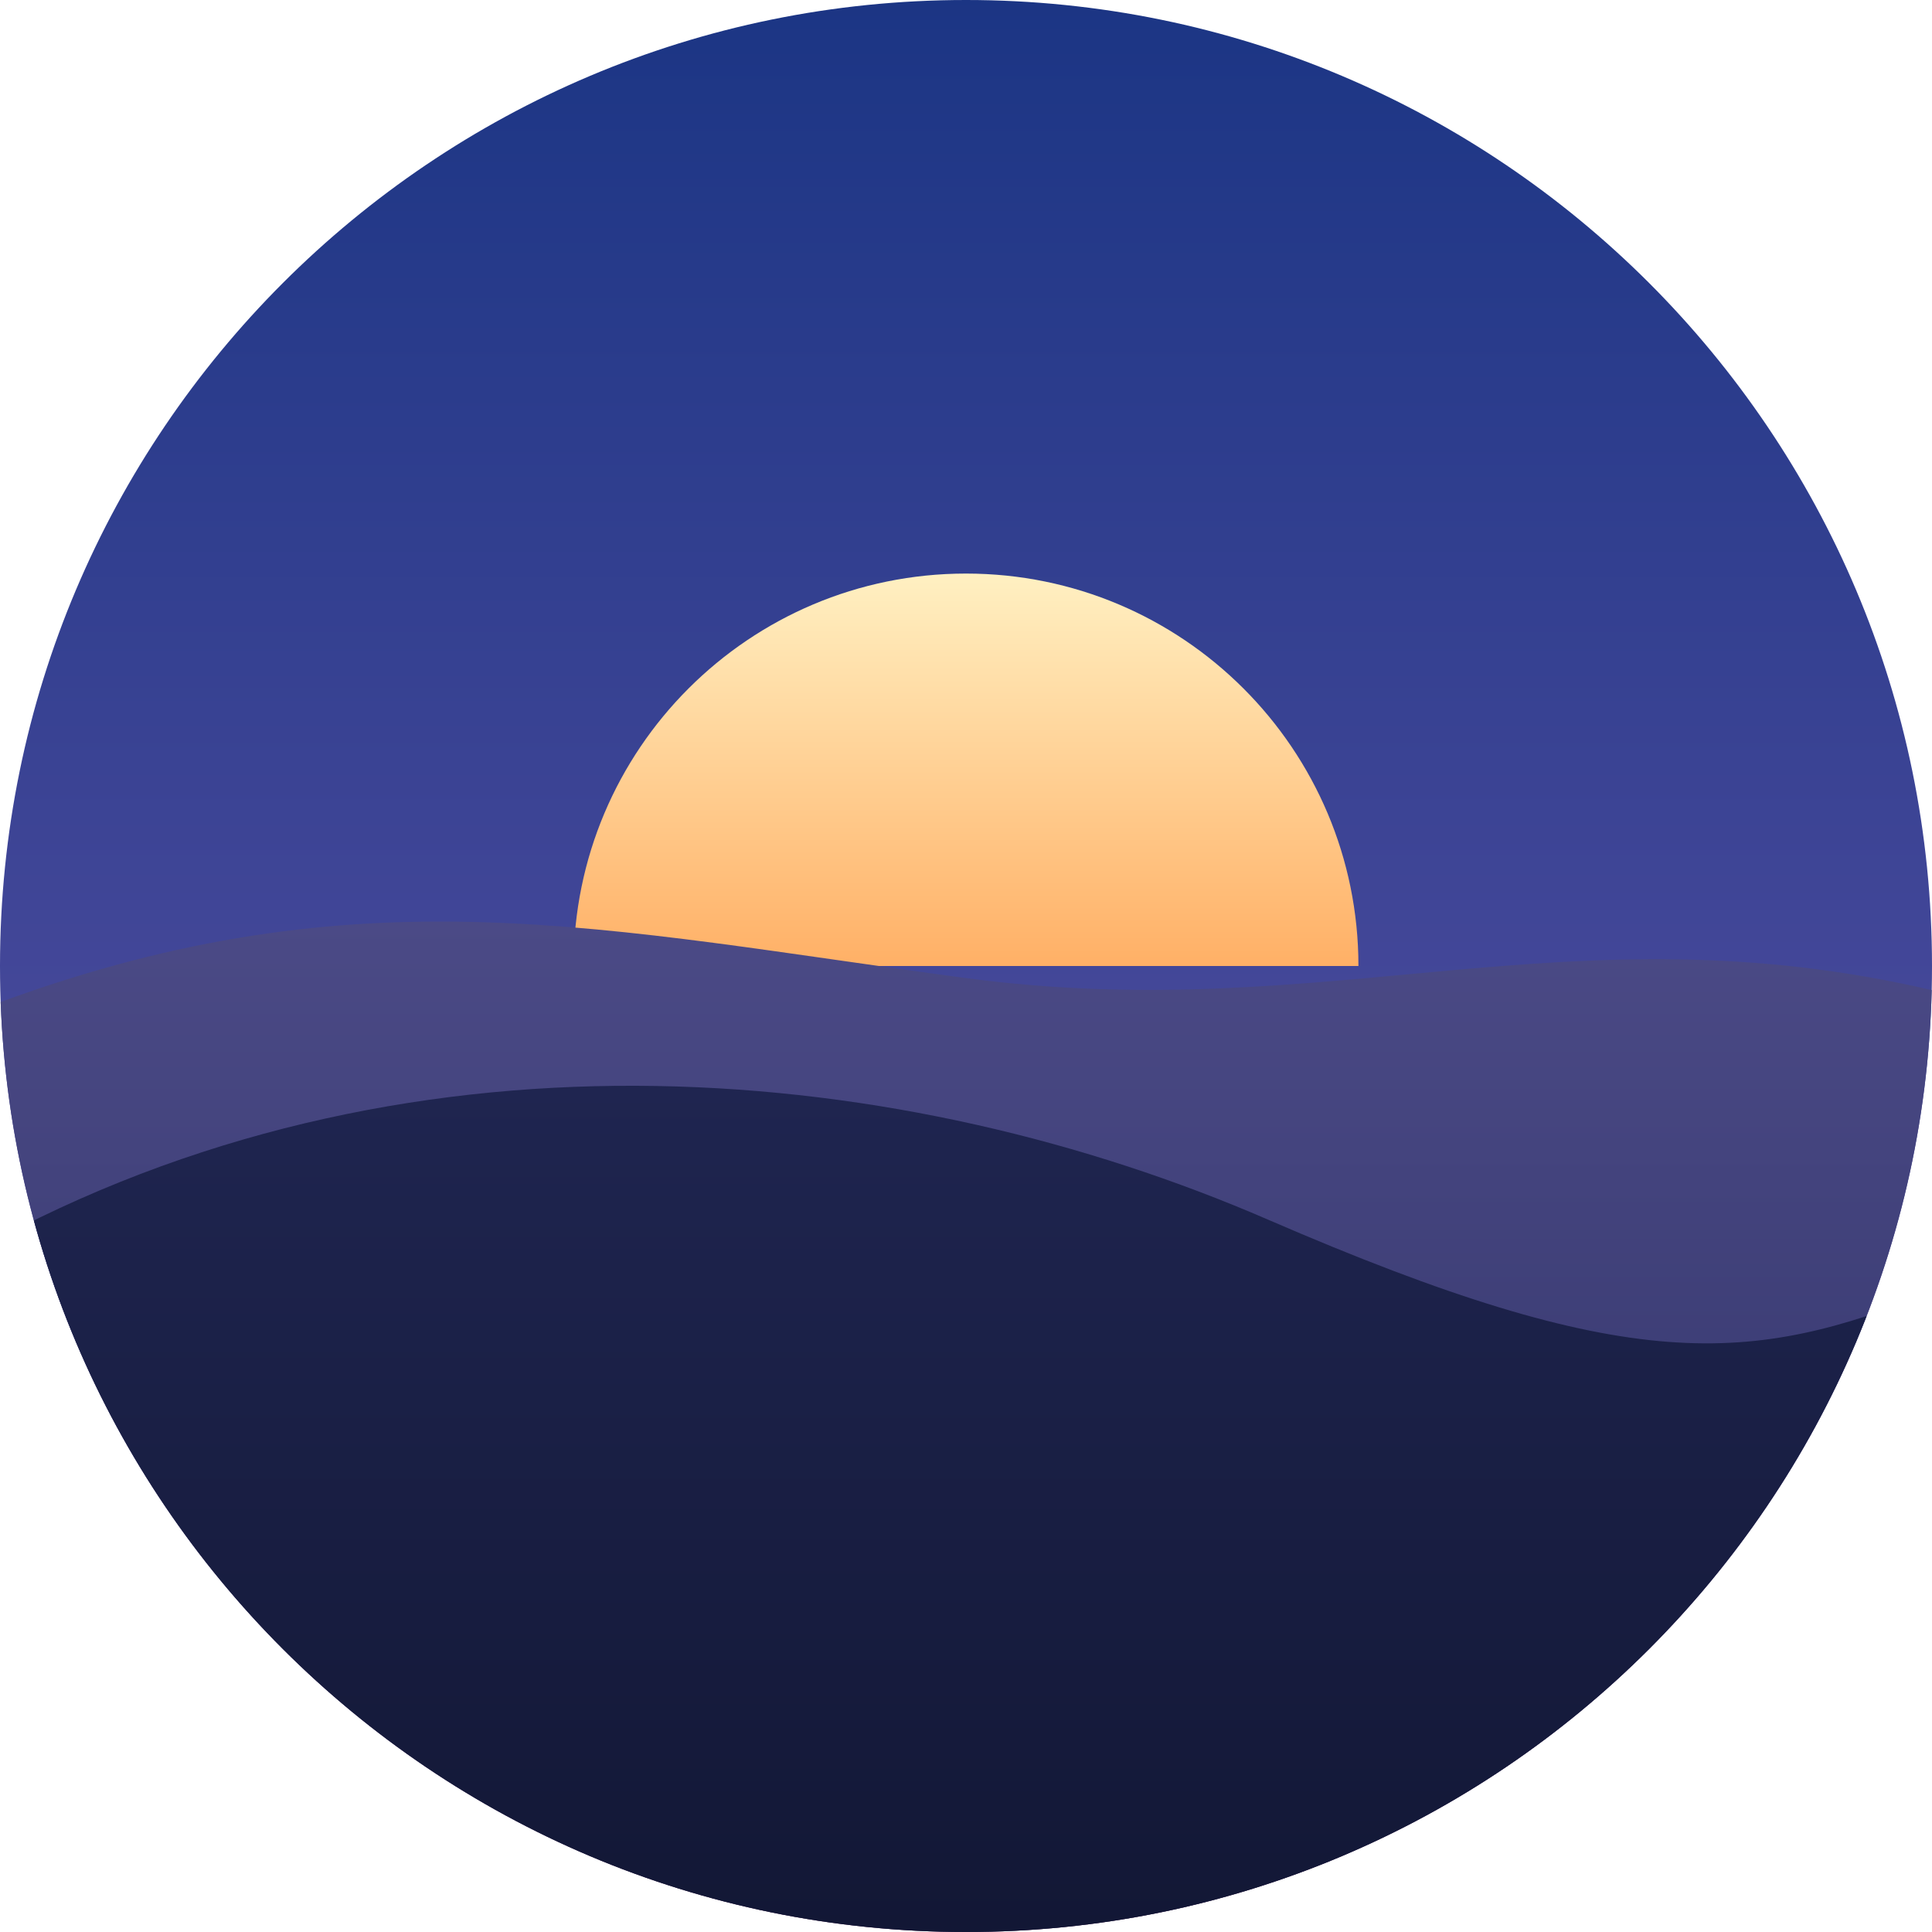
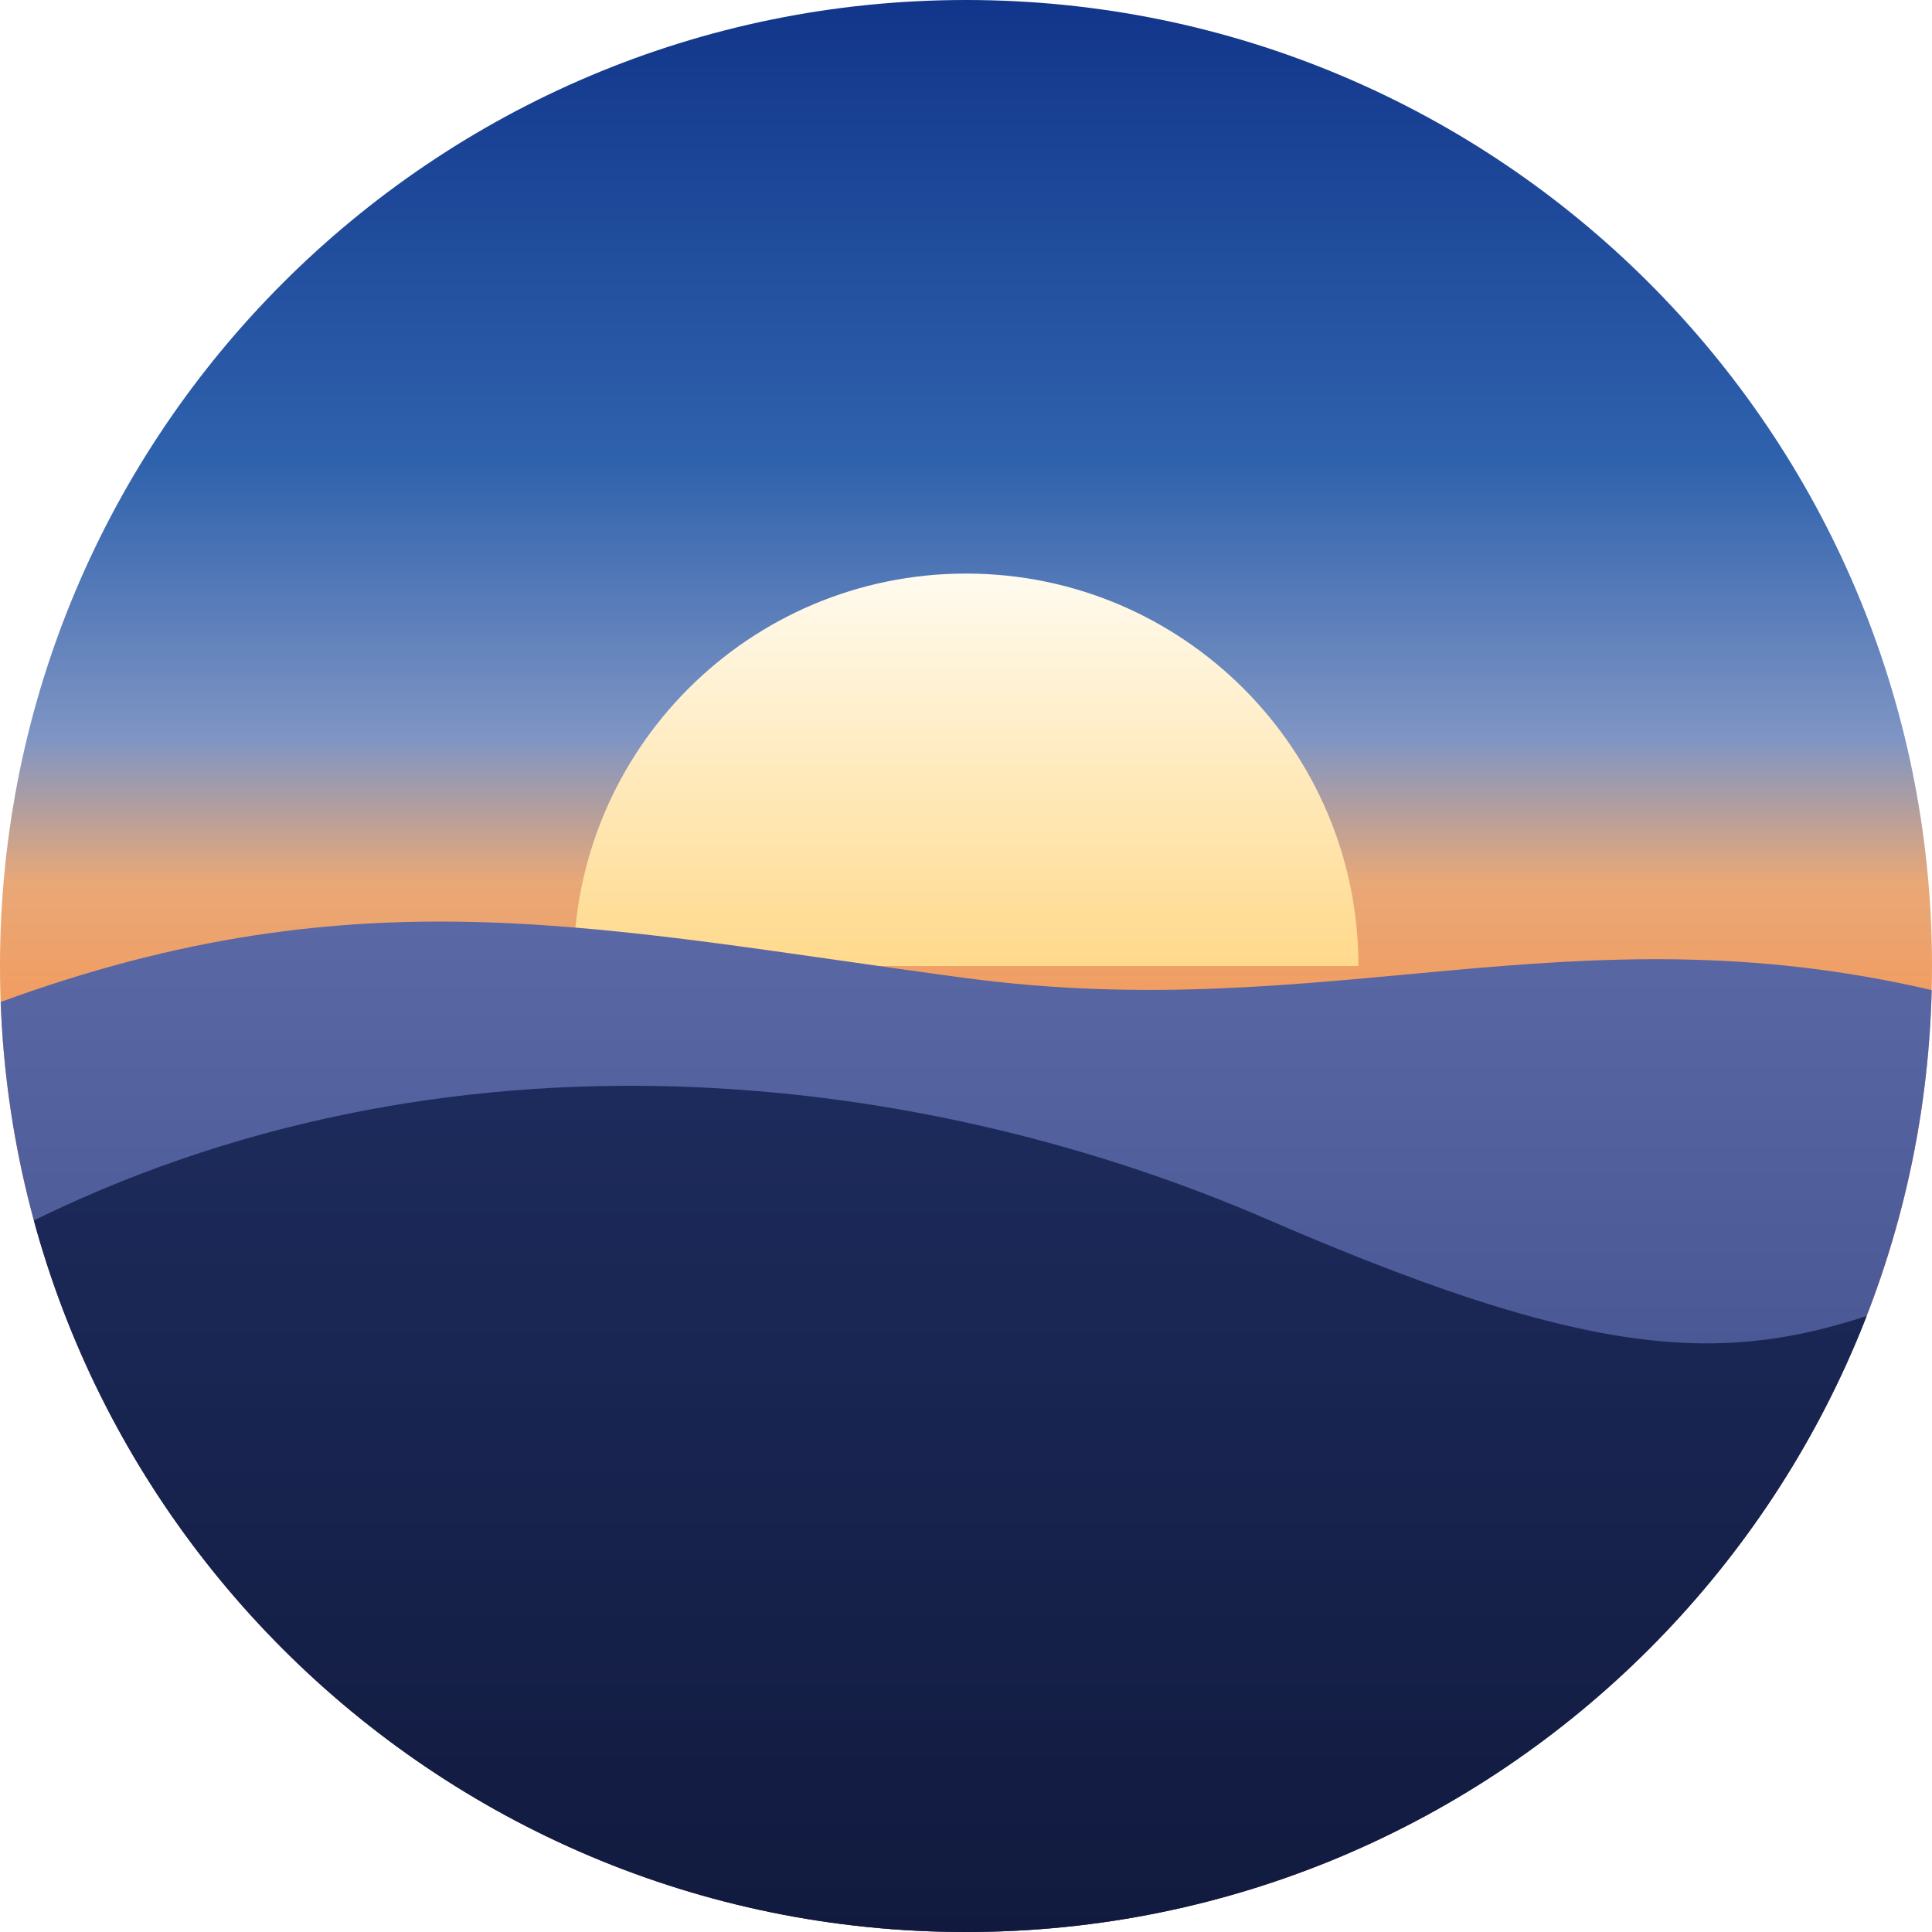
<svg xmlns="http://www.w3.org/2000/svg" viewBox="0 0 32 32">
  <defs>
    <clipPath id="c">
      <circle cx="16" cy="16" r="16" />
    </clipPath>
-     <linearGradient id="sky" x1="0" y1="0" x2="0" y2="1">
-       <stop offset="0" stop-color="#1b3584" />
-       <stop offset="0.6" stop-color="#4a4a9c" />
-       <stop offset="1" stop-color="#d47e86" />
+     <linearGradient id="sky" gradientUnits="userSpaceOnUse" x1="0" y1="0" x2="0" y2="17">
+       <stop offset="0" stop-color="#11358a" />
+       <stop offset="0.45" stop-color="#2f62ad" />
+       <stop offset="0.72" stop-color="#7f95c4" />
+       <stop offset="0.86" stop-color="#e9a877" />
+       <stop offset="1" stop-color="#f39a5c" />
    </linearGradient>
    <linearGradient id="sun" x1="0" y1="0" x2="0" y2="1">
-       <stop offset="0" stop-color="#fff0c2" />
-       <stop offset="1" stop-color="#ffb066" />
+       <stop offset="0" stop-color="#fffbef" />
+       <stop offset="1" stop-color="#ffd98c" />
    </linearGradient>
    <linearGradient id="far" x1="0" y1="0" x2="0" y2="1">
-       <stop offset="0" stop-color="#4b4a86" />
-       <stop offset="1" stop-color="#2c2f63" />
+       <stop offset="0" stop-color="#5a68a6" />
+       <stop offset="1" stop-color="#34437e" />
    </linearGradient>
    <linearGradient id="near" x1="0" y1="0" x2="0" y2="1">
-       <stop offset="0" stop-color="#1f2550" />
-       <stop offset="1" stop-color="#121735" />
+       <stop offset="0" stop-color="#1d2b5c" />
+       <stop offset="1" stop-color="#111a3e" />
    </linearGradient>
  </defs>
  <g clip-path="url(#c)">
    <rect width="32" height="32" fill="url(#sky)" />
    <path d="M9.5 16a6.5 6.5 0 0 1 13 0z" fill="url(#sun)" />
    <path d="M0 16.6C6 14.4 10 15.4 16 16.2S26 15 32 16.4V32H0z" fill="url(#far)" />
    <path d="M0 20.5C7 16.8 15 17.6 21 20.2S29 22.6 32 21.4V32H0z" fill="url(#near)" />
  </g>
</svg>
